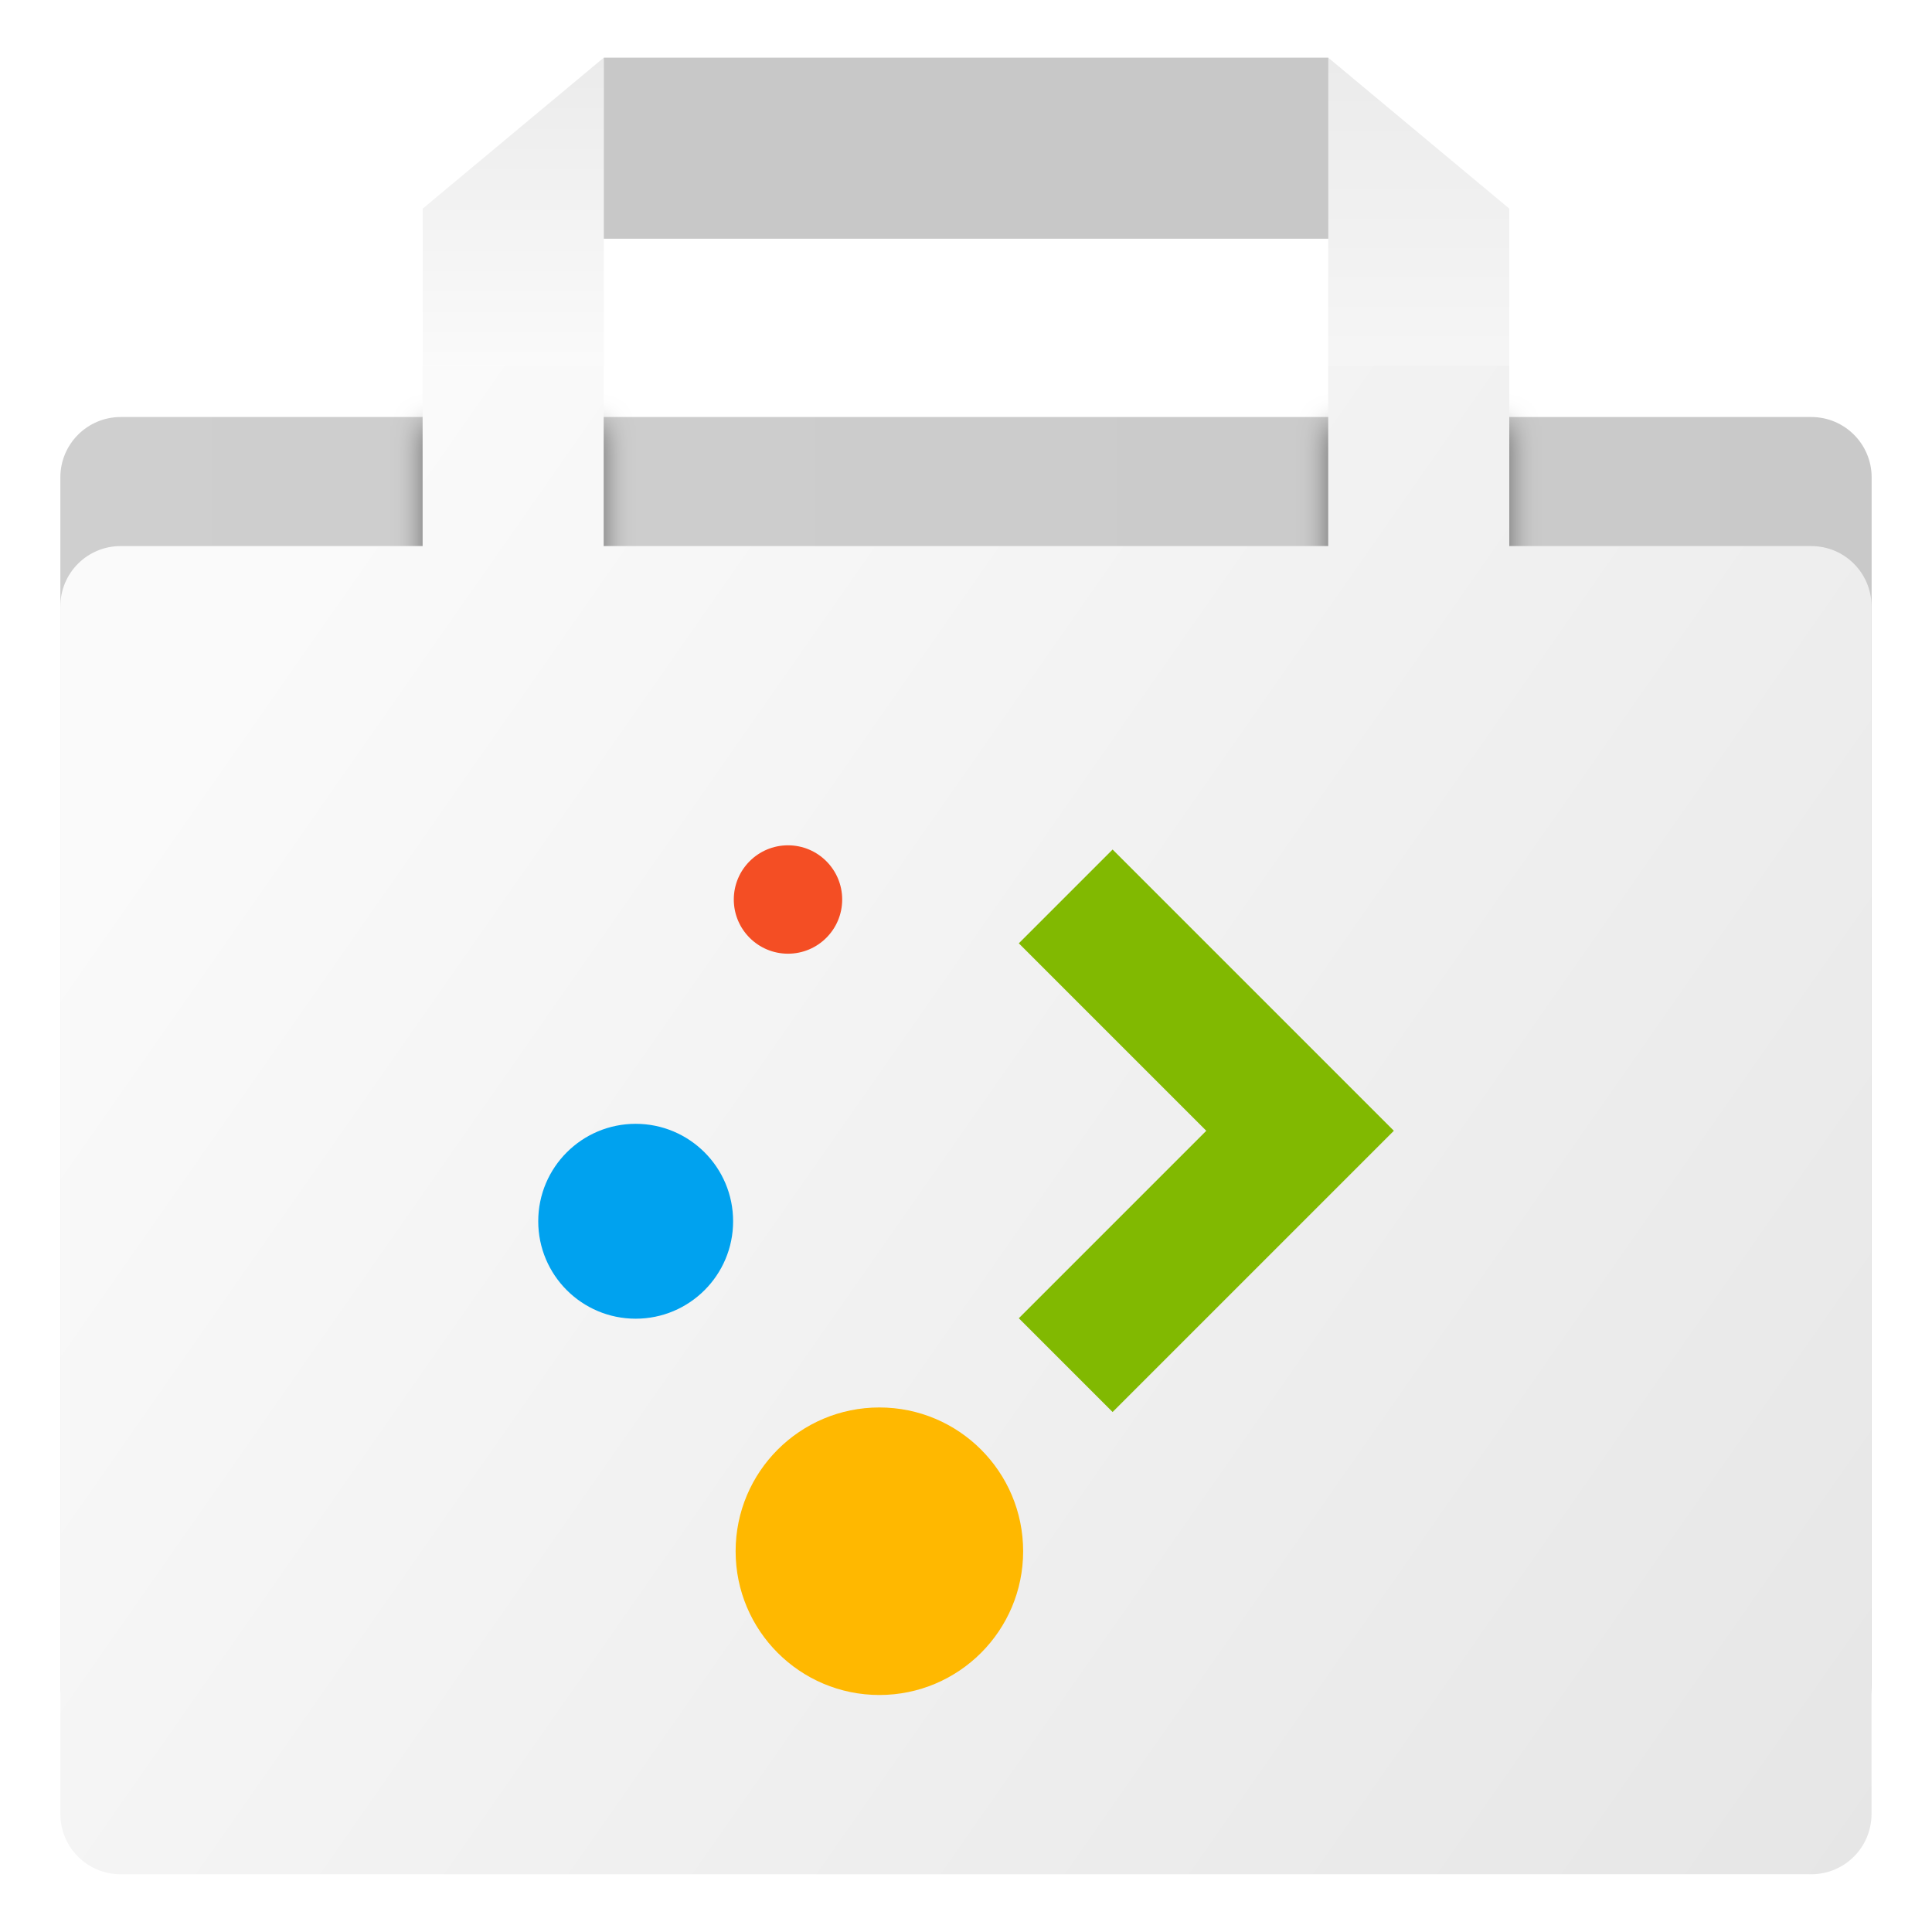
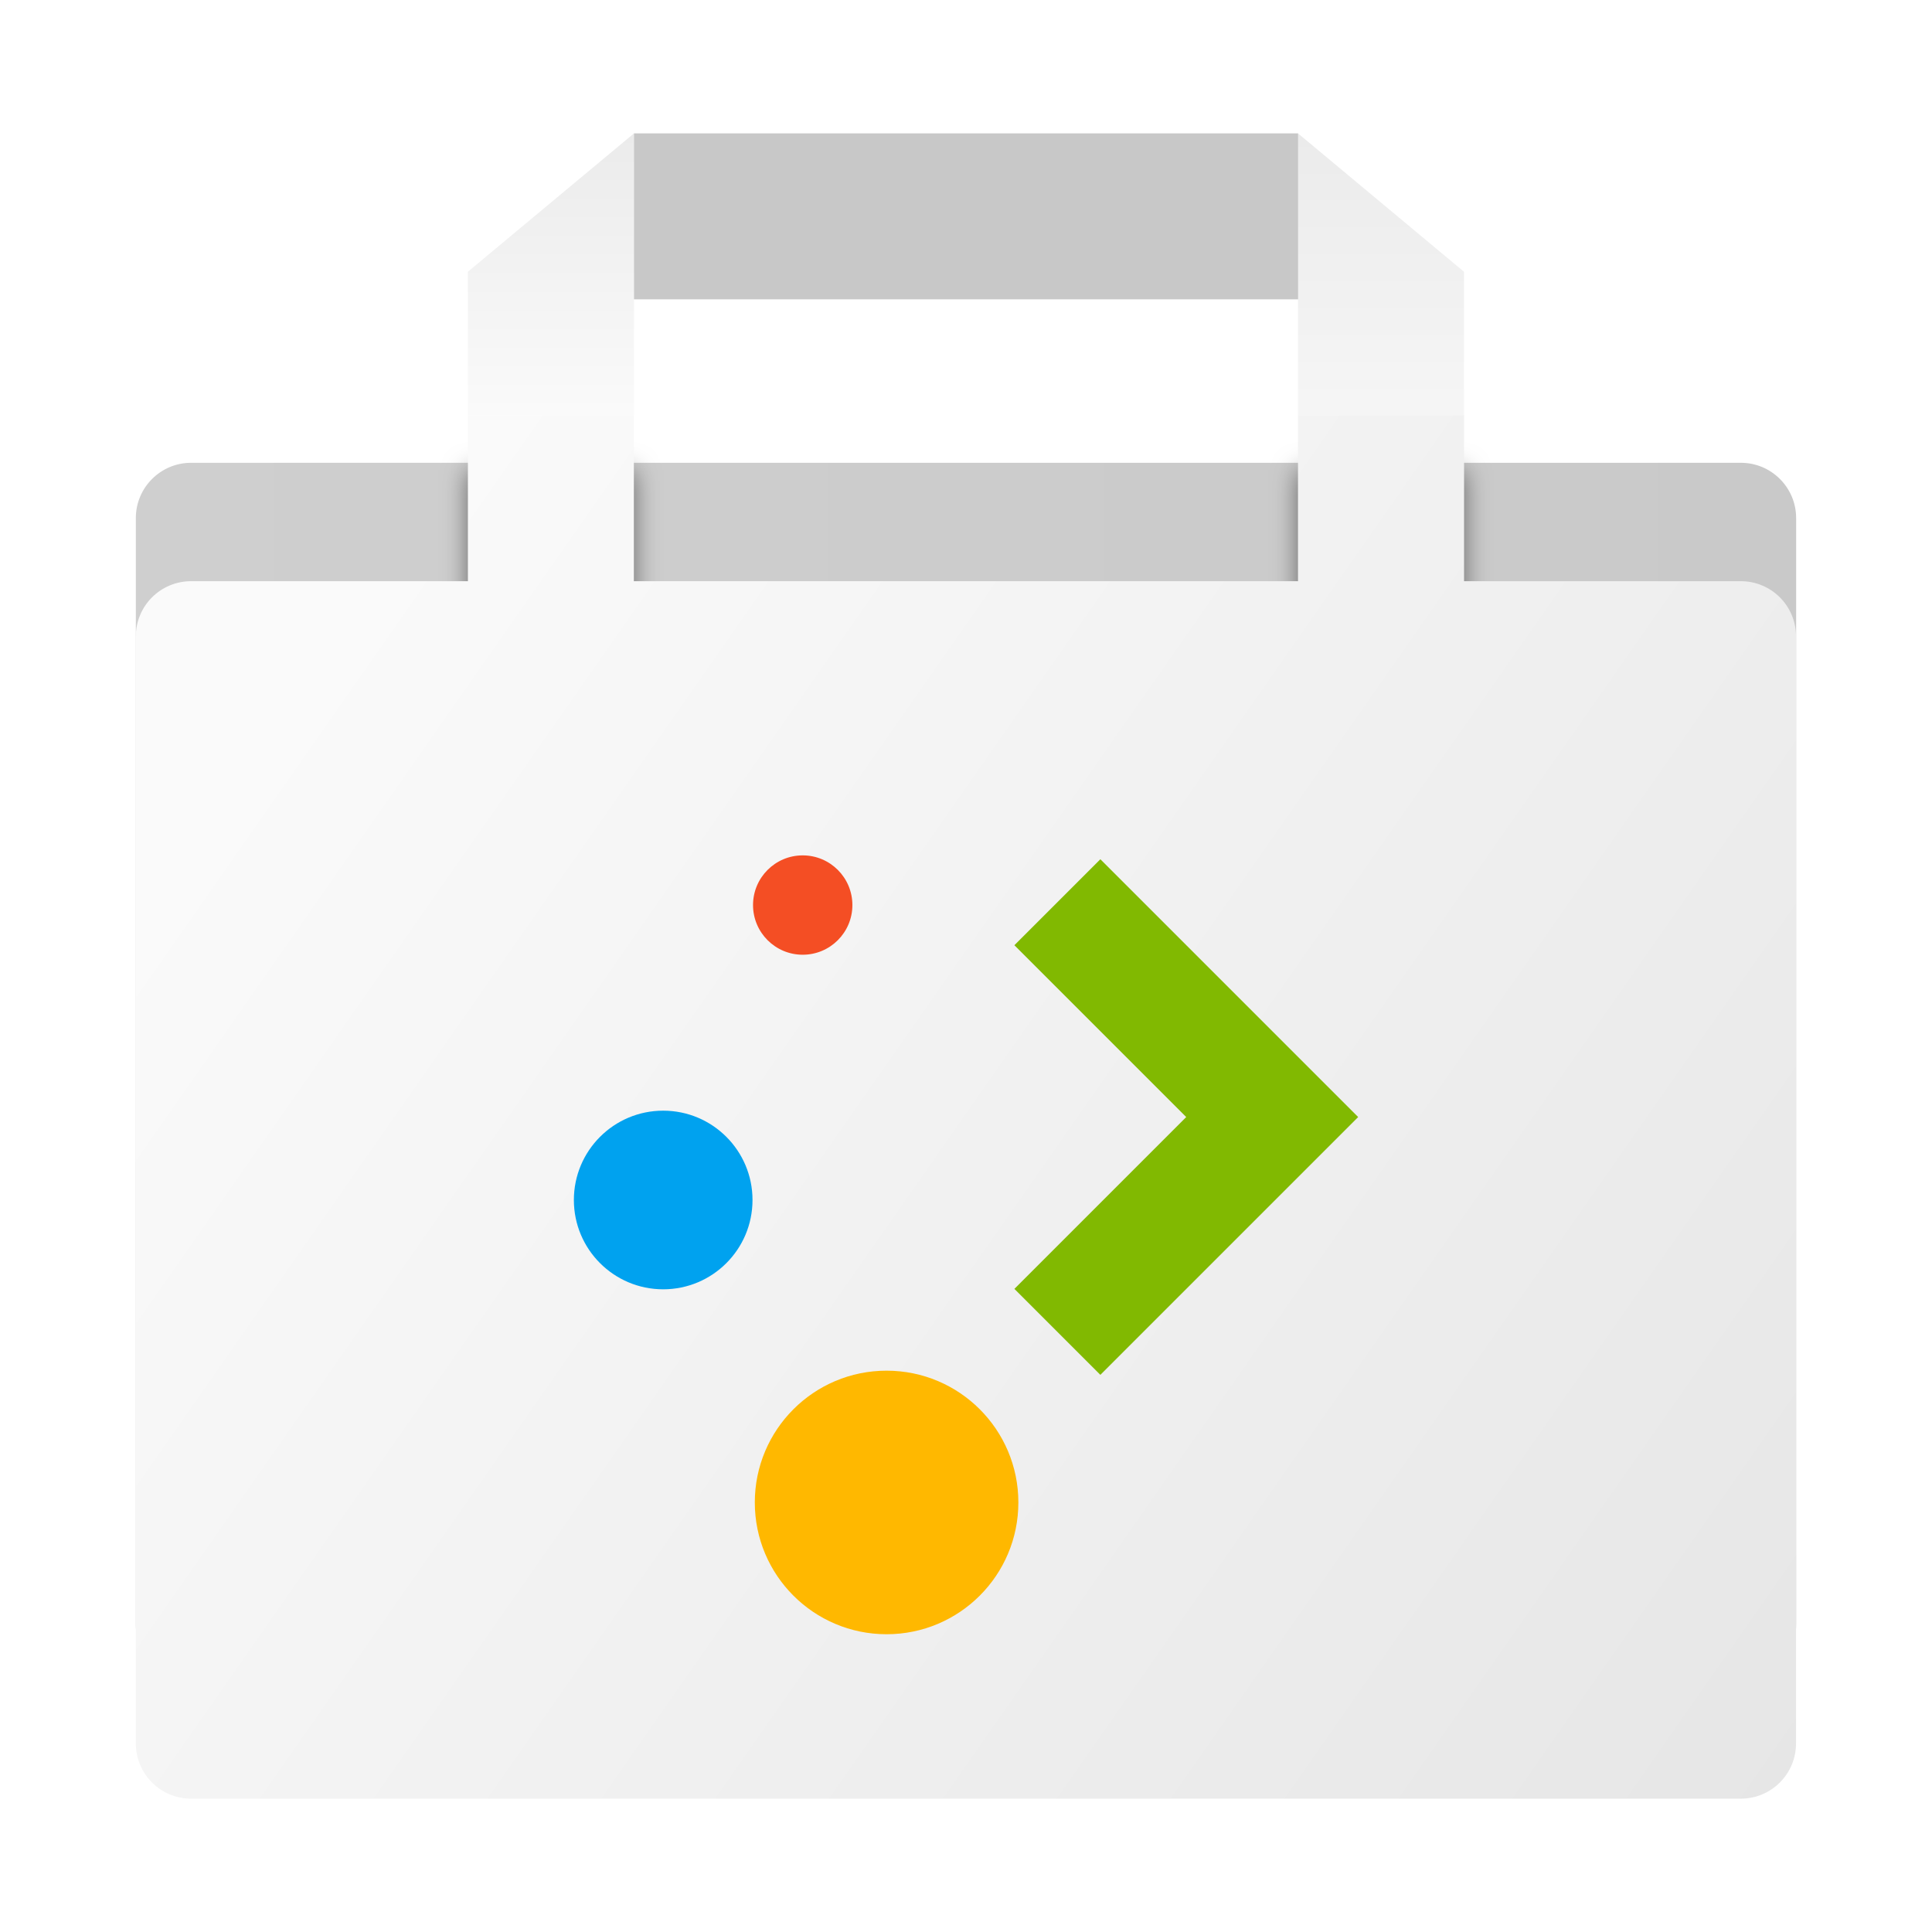
- <svg xmlns="http://www.w3.org/2000/svg" width="64" height="64" version="1.1" viewBox="0 0 16.933 16.933">
-   <defs>
-     <linearGradient id="linearGradient856" x1="-73.361" x2="-58.736" y1="6.98" y2="17.198" gradientTransform="translate(75.14 -.76955)" gradientUnits="userSpaceOnUse">
-       <stop stop-color="#fafafa" offset="0" />
-       <stop stop-color="#e6e6e6" offset="1" />
+ <svg xmlns="http://www.w3.org/2000/svg" id="svg58" viewBox="0 0 16.933 16.933" version="1.1" height="64" width="64">
+   <defs id="defs28">
+     <linearGradient gradientUnits="userSpaceOnUse" gradientTransform="translate(75.14,-0.76955)" y2="17.198" y1="6.98" x2="-58.736" x1="-73.361" id="linearGradient856">
+       <stop id="stop2" offset="0" stop-color="#fafafa" />
+       <stop id="stop4" offset="1" stop-color="#e6e6e6" />
    </linearGradient>
-     <linearGradient id="linearGradient874" x1="-74.611" x2="-58.736" y1="5.556" y2="5.556" gradientTransform="translate(75.14 -1.901)" gradientUnits="userSpaceOnUse">
-       <stop stop-color="#cfcfcf" offset="0" />
-       <stop stop-color="#c9c9c9" offset="1" />
+     <linearGradient gradientUnits="userSpaceOnUse" gradientTransform="translate(75.14,-1.901)" y2="5.556" y1="5.556" x2="-58.736" x1="-74.611" id="linearGradient874">
+       <stop id="stop7" offset="0" stop-color="#cfcfcf" />
+       <stop id="stop9" offset="1" stop-color="#c9c9c9" />
    </linearGradient>
-     <linearGradient id="linearGradient908" x1="-70.642" x2="-70.642" y2="2.674" gradientTransform="translate(75.14 -.13229)" gradientUnits="userSpaceOnUse">
-       <stop stop-color="#ebebeb" offset="0" />
-       <stop stop-color="#fafafa" offset="1" />
+     <linearGradient gradientUnits="userSpaceOnUse" gradientTransform="translate(75.14,-0.13229)" y2="2.674" x2="-70.642" x1="-70.642" id="linearGradient908">
+       <stop id="stop12" offset="0" stop-color="#ebebeb" />
+       <stop id="stop14" offset="1" stop-color="#fafafa" />
    </linearGradient>
-     <linearGradient id="linearGradient922" x1="-62.705" x2="-62.705" y2="3.852" gradientTransform="translate(75.14 -.13229)" gradientUnits="userSpaceOnUse">
-       <stop stop-color="#ebebeb" offset="0" />
-       <stop stop-color="#fafafa" offset="1" />
+     <linearGradient gradientUnits="userSpaceOnUse" gradientTransform="translate(75.14,-0.13229)" y2="3.852" x2="-62.705" x1="-62.705" id="linearGradient922">
+       <stop id="stop17" offset="0" stop-color="#ebebeb" />
+       <stop id="stop19" offset="1" stop-color="#fafafa" />
    </linearGradient>
-     <filter id="filter954" x="-.18" y="-.18" width="1.36" height="1.36" color-interpolation-filters="sRGB">
-       <feGaussianBlur stdDeviation="0.119" />
+     <filter color-interpolation-filters="sRGB" height="1.36" width="1.36" y="-.18" x="-.18" id="filter954">
+       <feGaussianBlur id="feGaussianBlur22" stdDeviation="0.119" />
    </filter>
-     <filter id="filter962" x="-.18" y="-.18" width="1.36" height="1.36" color-interpolation-filters="sRGB">
-       <feGaussianBlur stdDeviation="0.119" />
+     <filter color-interpolation-filters="sRGB" height="1.36" width="1.36" y="-.18" x="-.18" id="filter962">
+       <feGaussianBlur id="feGaussianBlur25" stdDeviation="0.119" />
    </filter>
  </defs>
-   <rect x=".529" y="3.655" width="15.875" height="11.641" ry=".529" fill="url(#linearGradient874)" />
-   <rect x="3.704" y="3.728" width="1.587" height="1.587" ry="0" filter="url(#filter954)" opacity=".5" />
-   <rect x="11.641" y="3.728" width="1.587" height="1.587" ry="0" filter="url(#filter962)" opacity=".5" />
-   <path d="m3.704 3.199v1.587h-2.646c-0.293 0-0.529 0.236-0.529 0.529v10.583c0 0.293 0.236 0.529 0.529 0.529h14.816c0.293 0 0.529-0.236 0.529-0.529v-10.583c0-0.293-0.236-0.529-0.529-0.529h-2.646v-1.587h-1.587v1.587h-6.35v-1.587z" fill="url(#linearGradient856)" />
-   <g transform="translate(0 .63725)">
-     <path d="m5.292 2.562v-2.694l-1.587 1.323v1.371z" fill="url(#linearGradient908)" />
-     <path d="m11.641 2.562v-2.694l1.587 1.323v1.371z" fill="url(#linearGradient922)" />
-     <rect x="5.292" y="-.132" width="6.35" height="1.587" ry="0" fill="#c8c8c8" />
-   </g>
-   <g transform="translate(.052353 .07972)">
-     <path d="m9.699 7.366-0.822 0.822 1.643 1.643-1.643 1.643 0.822 0.822 2.465-2.465-0.822-0.822z" fill="#81b901" stroke-width=".238" />
-     <circle cx="6.854" cy="7.804" r=".475" fill="#f44e24" stroke-width=".794" />
-     <circle cx="5.519" cy="10.624" r=".854" fill="#00a2ef" stroke-width="1.427" />
-     <circle cx="7.655" cy="13.516" r="1.26" fill="#ffb800" stroke-width="2.105" />
+   <g transform="matrix(0.9166475,0,0,0.9166475,0.7055667,0.7057638)" id="g898">
+     <rect style="fill:url(#linearGradient874)" x="0.529" y="3.655" width="15.875" height="11.641" ry="0.529" fill="url(#linearGradient874)" id="rect32" />
+     <rect x="3.704" y="3.728" width="1.587" height="1.587" ry="0" filter="url(#filter954)" opacity="0.5" id="rect34" />
+     <rect x="11.641" y="3.728" width="1.587" height="1.587" ry="0" filter="url(#filter962)" opacity="0.5" id="rect36" />
+     <path style="fill:url(#linearGradient856)" d="M 3.704,3.199 V 4.787 H 1.058 c -0.293,0 -0.529,0.236 -0.529,0.529 v 10.583 c 0,0.293 0.236,0.529 0.529,0.529 h 14.816 c 0.293,0 0.529,-0.236 0.529,-0.529 v -10.583 c 0,-0.293 -0.236,-0.529 -0.529,-0.529 H 13.229 V 3.199 H 11.641 V 4.787 H 5.291 V 3.199 Z" fill="url(#linearGradient856)" id="path38" />
+     <g transform="translate(0,0.63725)" id="g46">
+       <path style="fill:url(#linearGradient908)" d="M 5.292,2.562 V -0.132 L 3.704,1.191 v 1.371 z" fill="url(#linearGradient908)" id="path40" />
+       <path style="fill:url(#linearGradient922)" d="m 11.641,2.562 v -2.694 l 1.587,1.323 v 1.371 z" fill="url(#linearGradient922)" id="path42" />
+       <rect x="5.292" y="-0.132" width="6.35" height="1.587" ry="0" fill="#c8c8c8" id="rect44" />
+     </g>
+     <g transform="translate(0.052353,0.07972)" id="g56">
+       <path d="m 9.699,7.366 -0.822,0.822 1.643,1.643 -1.643,1.643 0.822,0.822 2.465,-2.465 -0.822,-0.822 z" fill="#81b901" stroke-width="0.238" id="path48" />
+       <circle cx="6.853" cy="7.804" r="0.475" fill="#f44e24" stroke-width="0.794" id="circle50" />
+       <circle cx="5.519" cy="10.624" r="0.854" fill="#00a2ef" stroke-width="1.427" id="circle52" />
+       <circle cx="7.655" cy="13.516" r="1.26" fill="#ffb800" stroke-width="2.105" id="circle54" />
+     </g>
  </g>
</svg>
